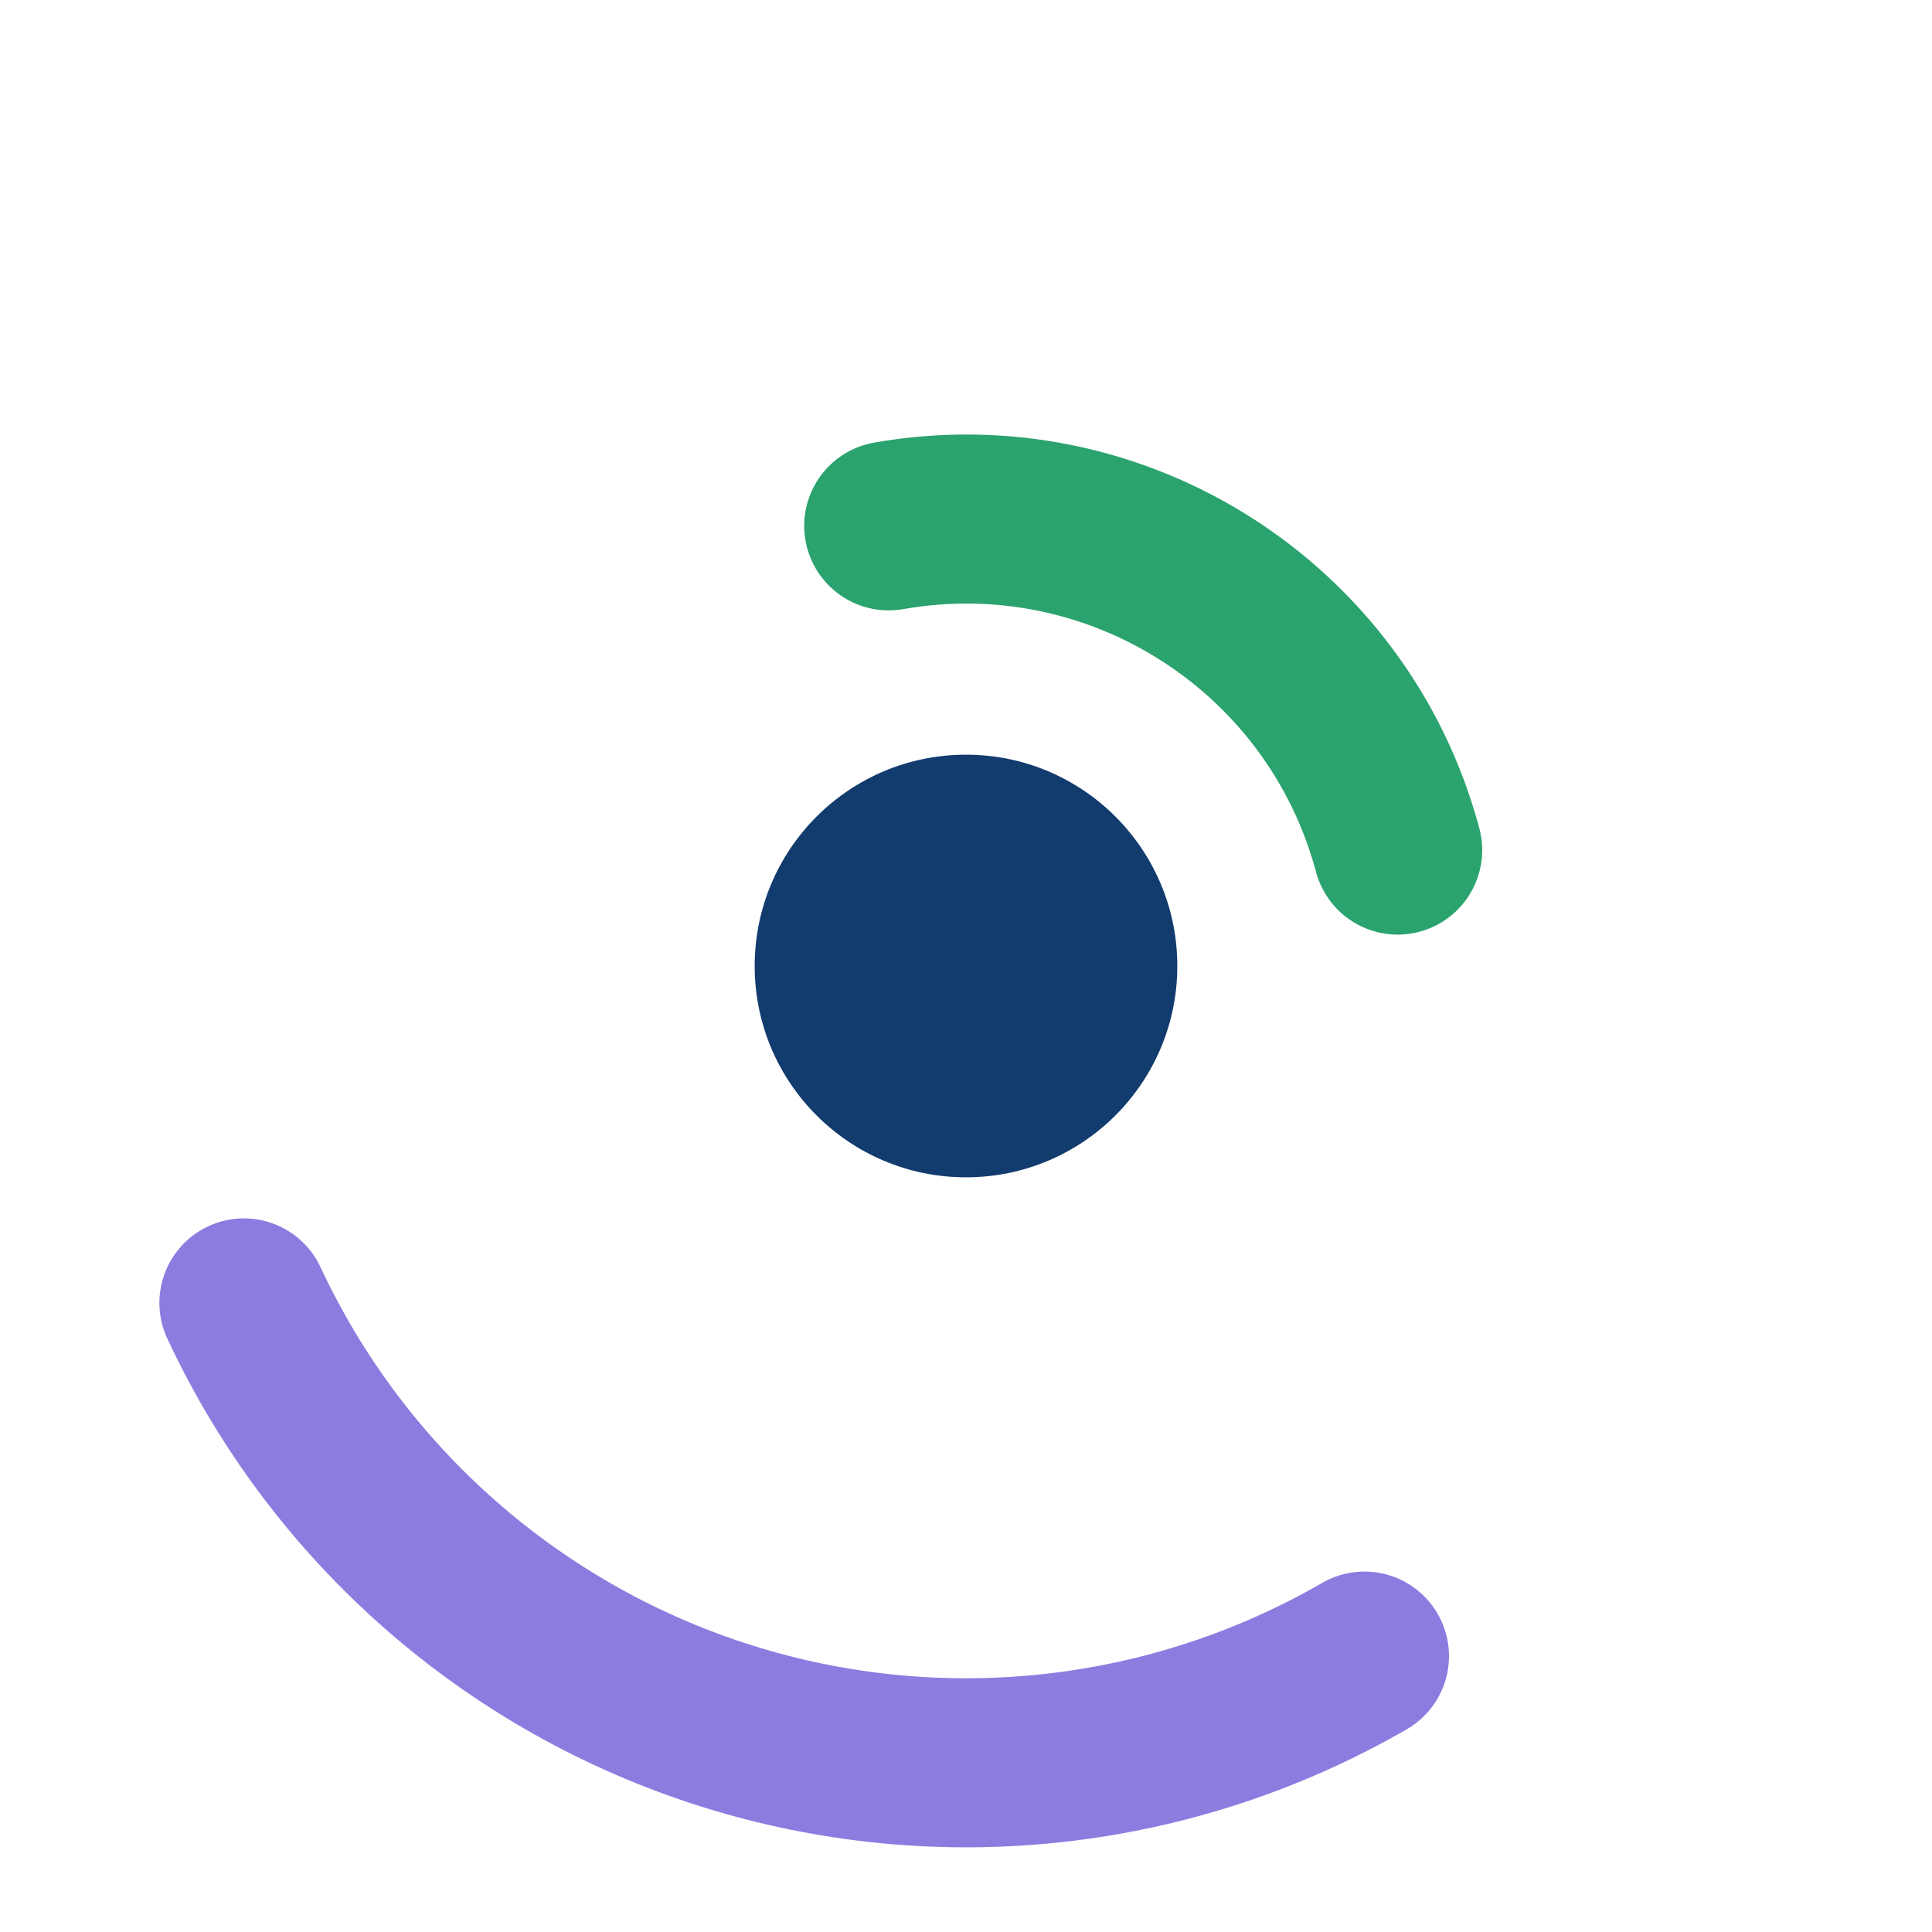
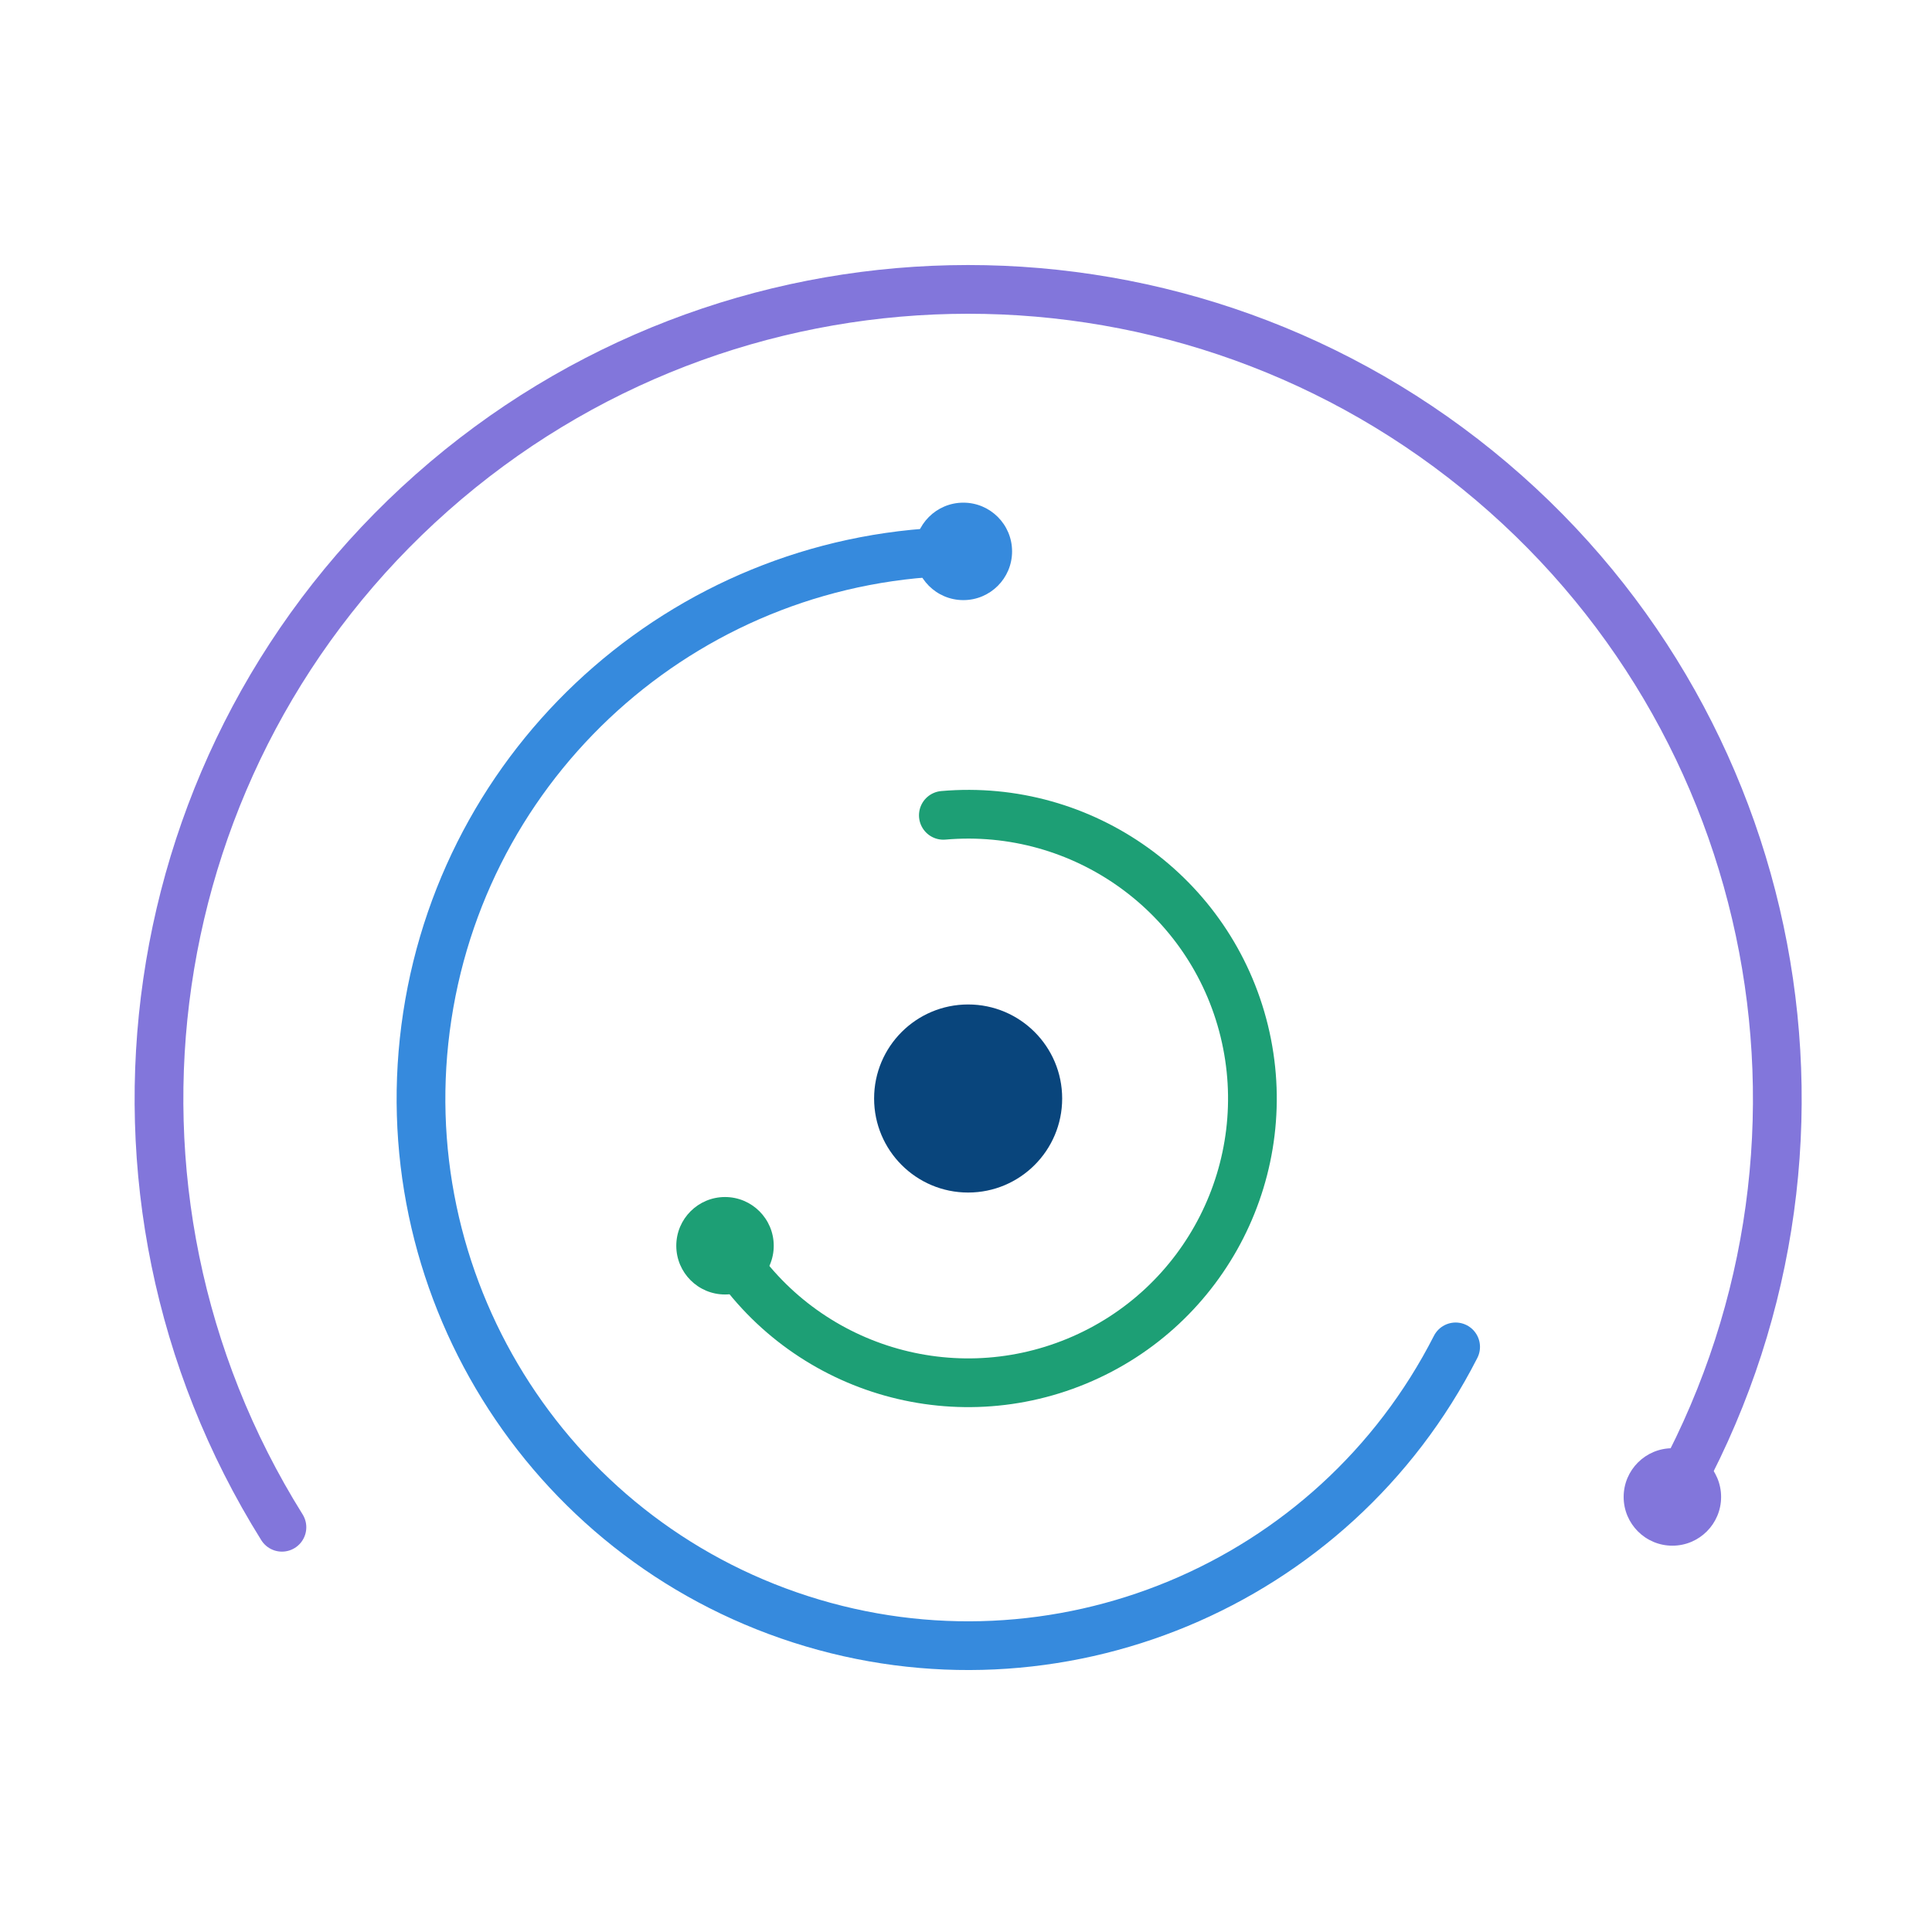
- <svg xmlns="http://www.w3.org/2000/svg" viewBox="0 0 32 32" role="img" aria-label="科学涌现">
-   <path d="M22.60 27.43 A13.2 13.2 0 0 1 4.04 21.58" fill="none" stroke="#8b7de0" stroke-width="2.8" stroke-linecap="round" />
-   <path d="M14.72 8.71 A7.4 7.4 0 0 1 23.15 14.08" fill="none" stroke="#2ba36e" stroke-width="2.8" stroke-linecap="round" />
-   <circle cx="16" cy="16" r="3.5" fill="#123b6e" />
+ <svg xmlns="http://www.w3.org/2000/svg" viewBox="0 0 452 452" role="img" aria-label="科学涌现">
+   <g fill="none" stroke-linecap="round" transform="translate(31.00 59.00)">
+     <path d="M34.96 298.31 A189.3 189.3 0 1 1 360.26 291.22" stroke="#8276DB" stroke-width="11.4" />
+     <circle cx="360.26" cy="291.22" r="11.4" fill="#8276DB" stroke="none" />
+     <path d="M309.55 256.11 A128 128 0 1 1 194.38 70.00" stroke="#368ADD" stroke-width="11.4" />
+     <circle cx="194.38" cy="70.00" r="11.4" fill="#368ADD" stroke="none" />
+     <path d="M189.70 131.75 A66.5 66.5 0 1 1 138.62 232.45" stroke="#1D9F75" stroke-width="11.4" />
+     <circle cx="138.62" cy="232.45" r="11.4" fill="#1D9F75" stroke="none" />
+     <circle cx="195.5" cy="198" r="22" fill="#09457C" stroke="none" />
+   </g>
</svg>
